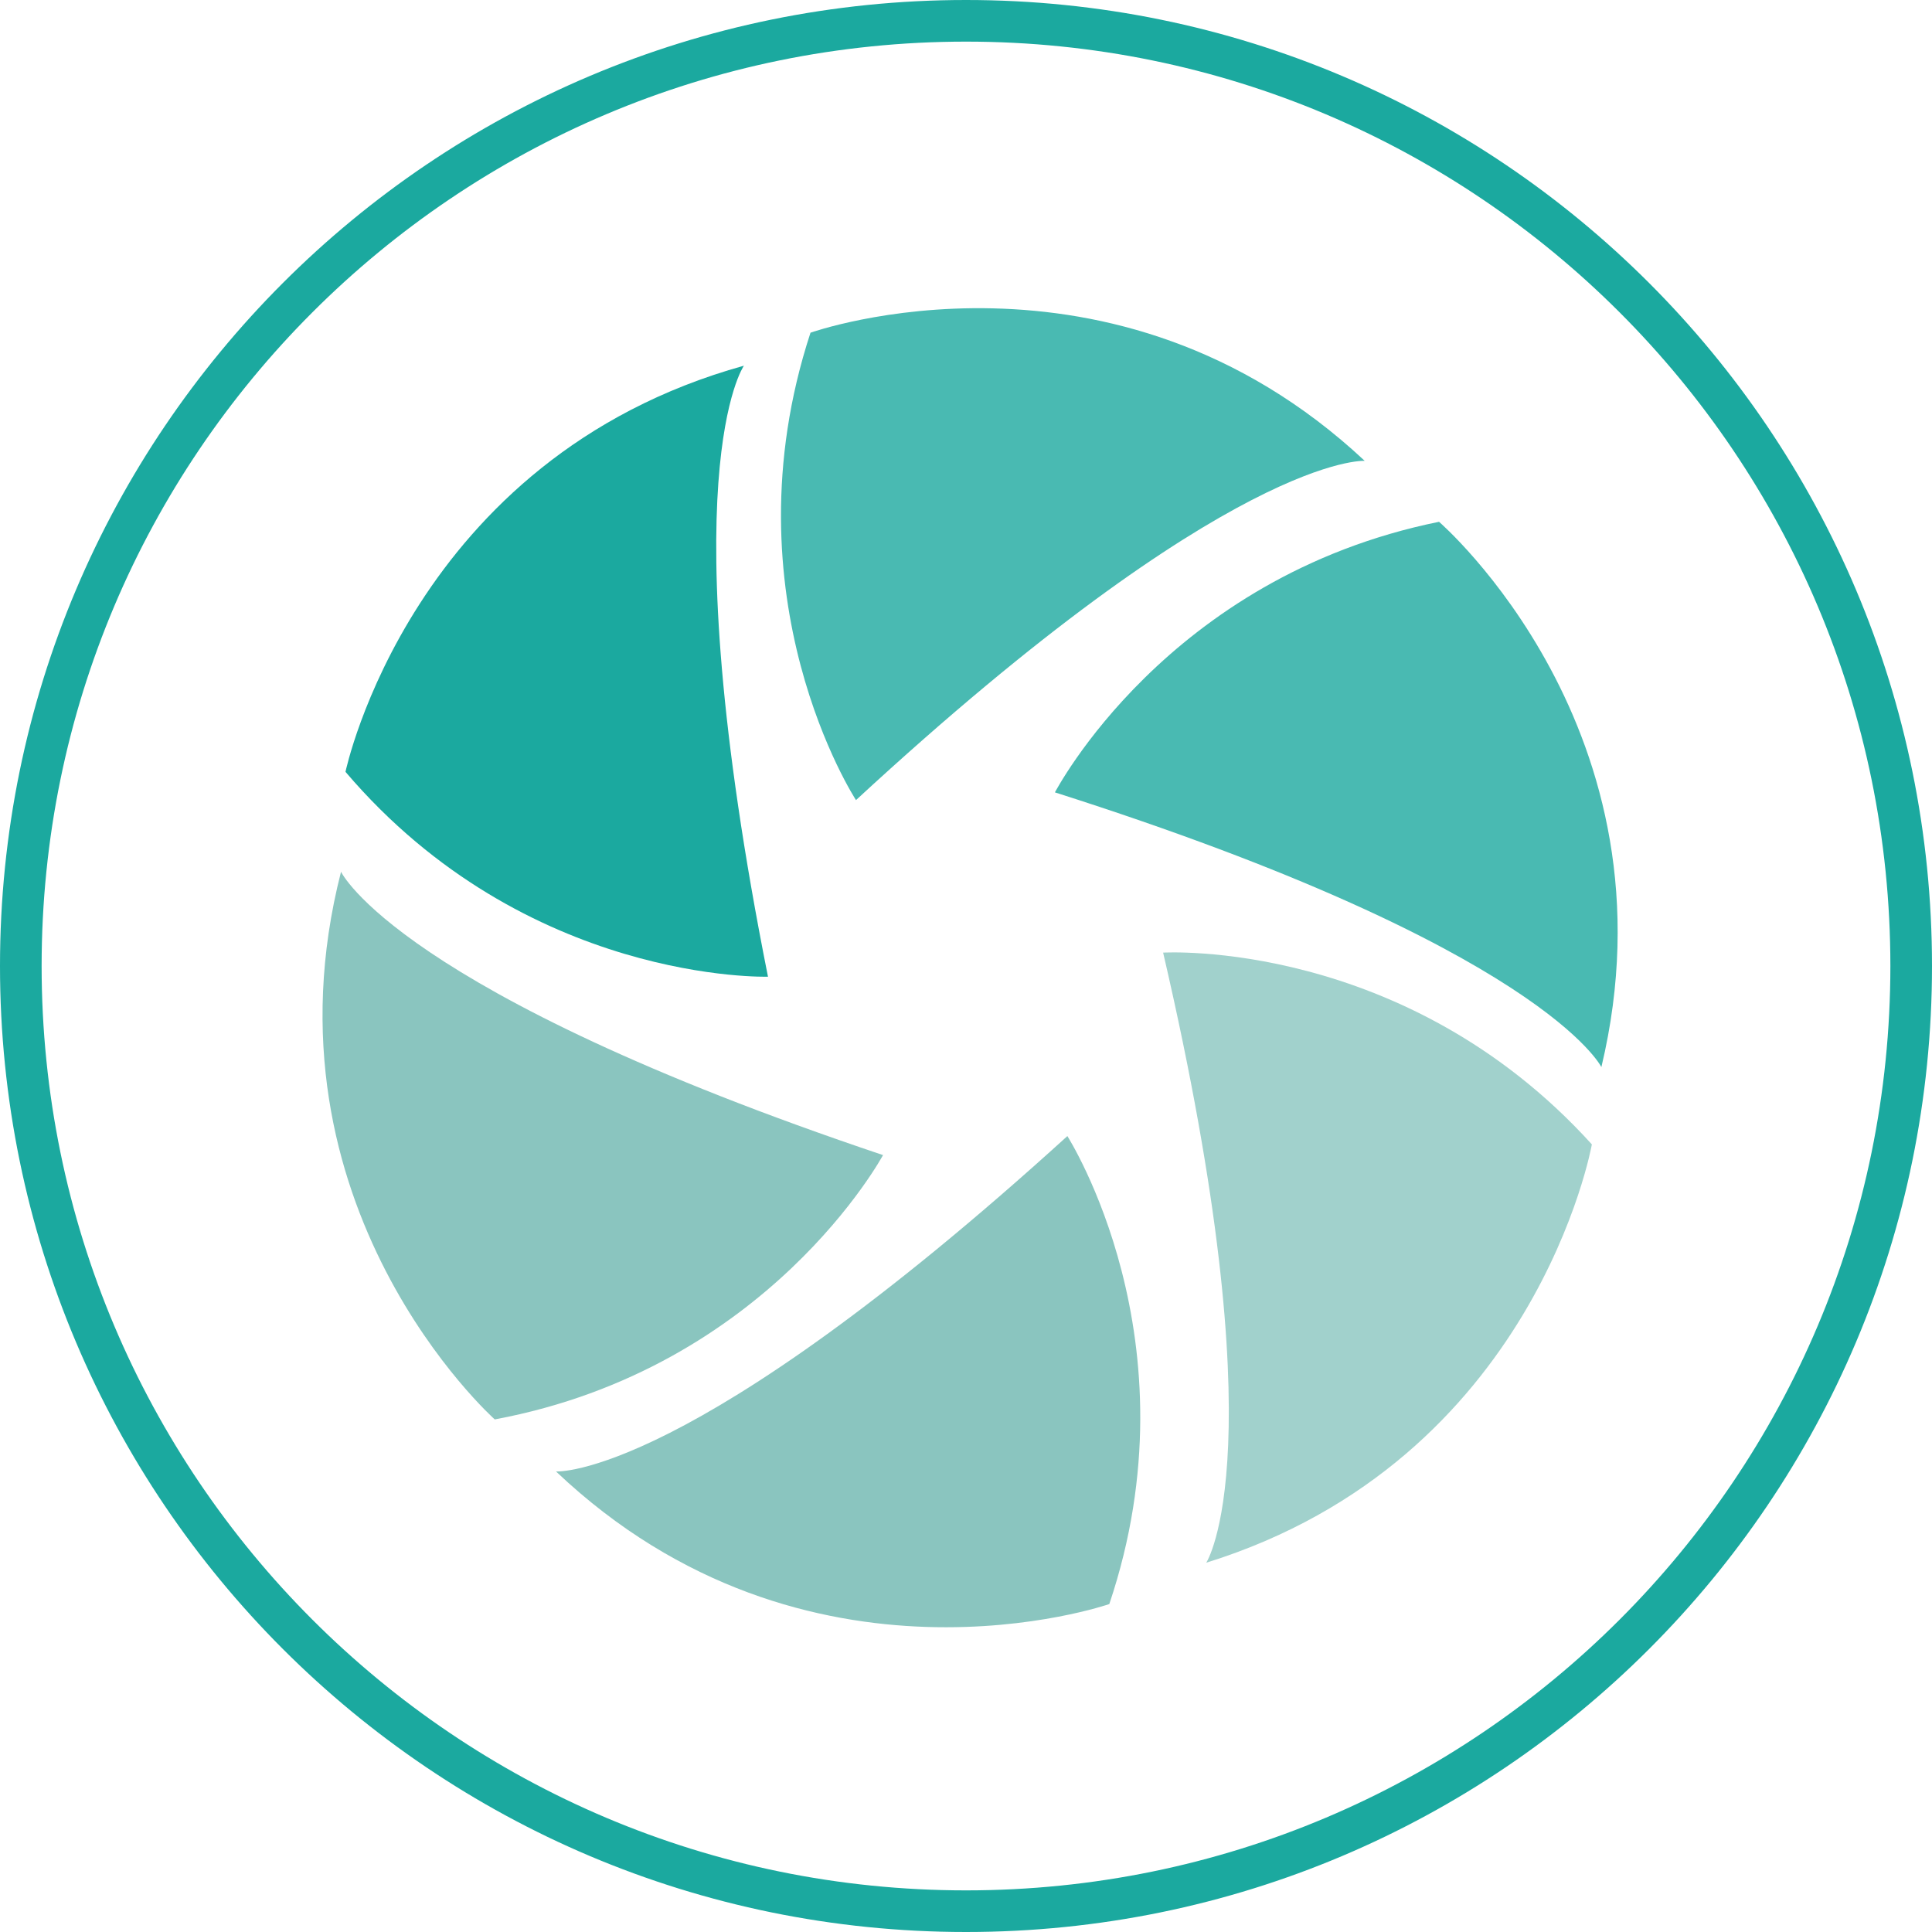
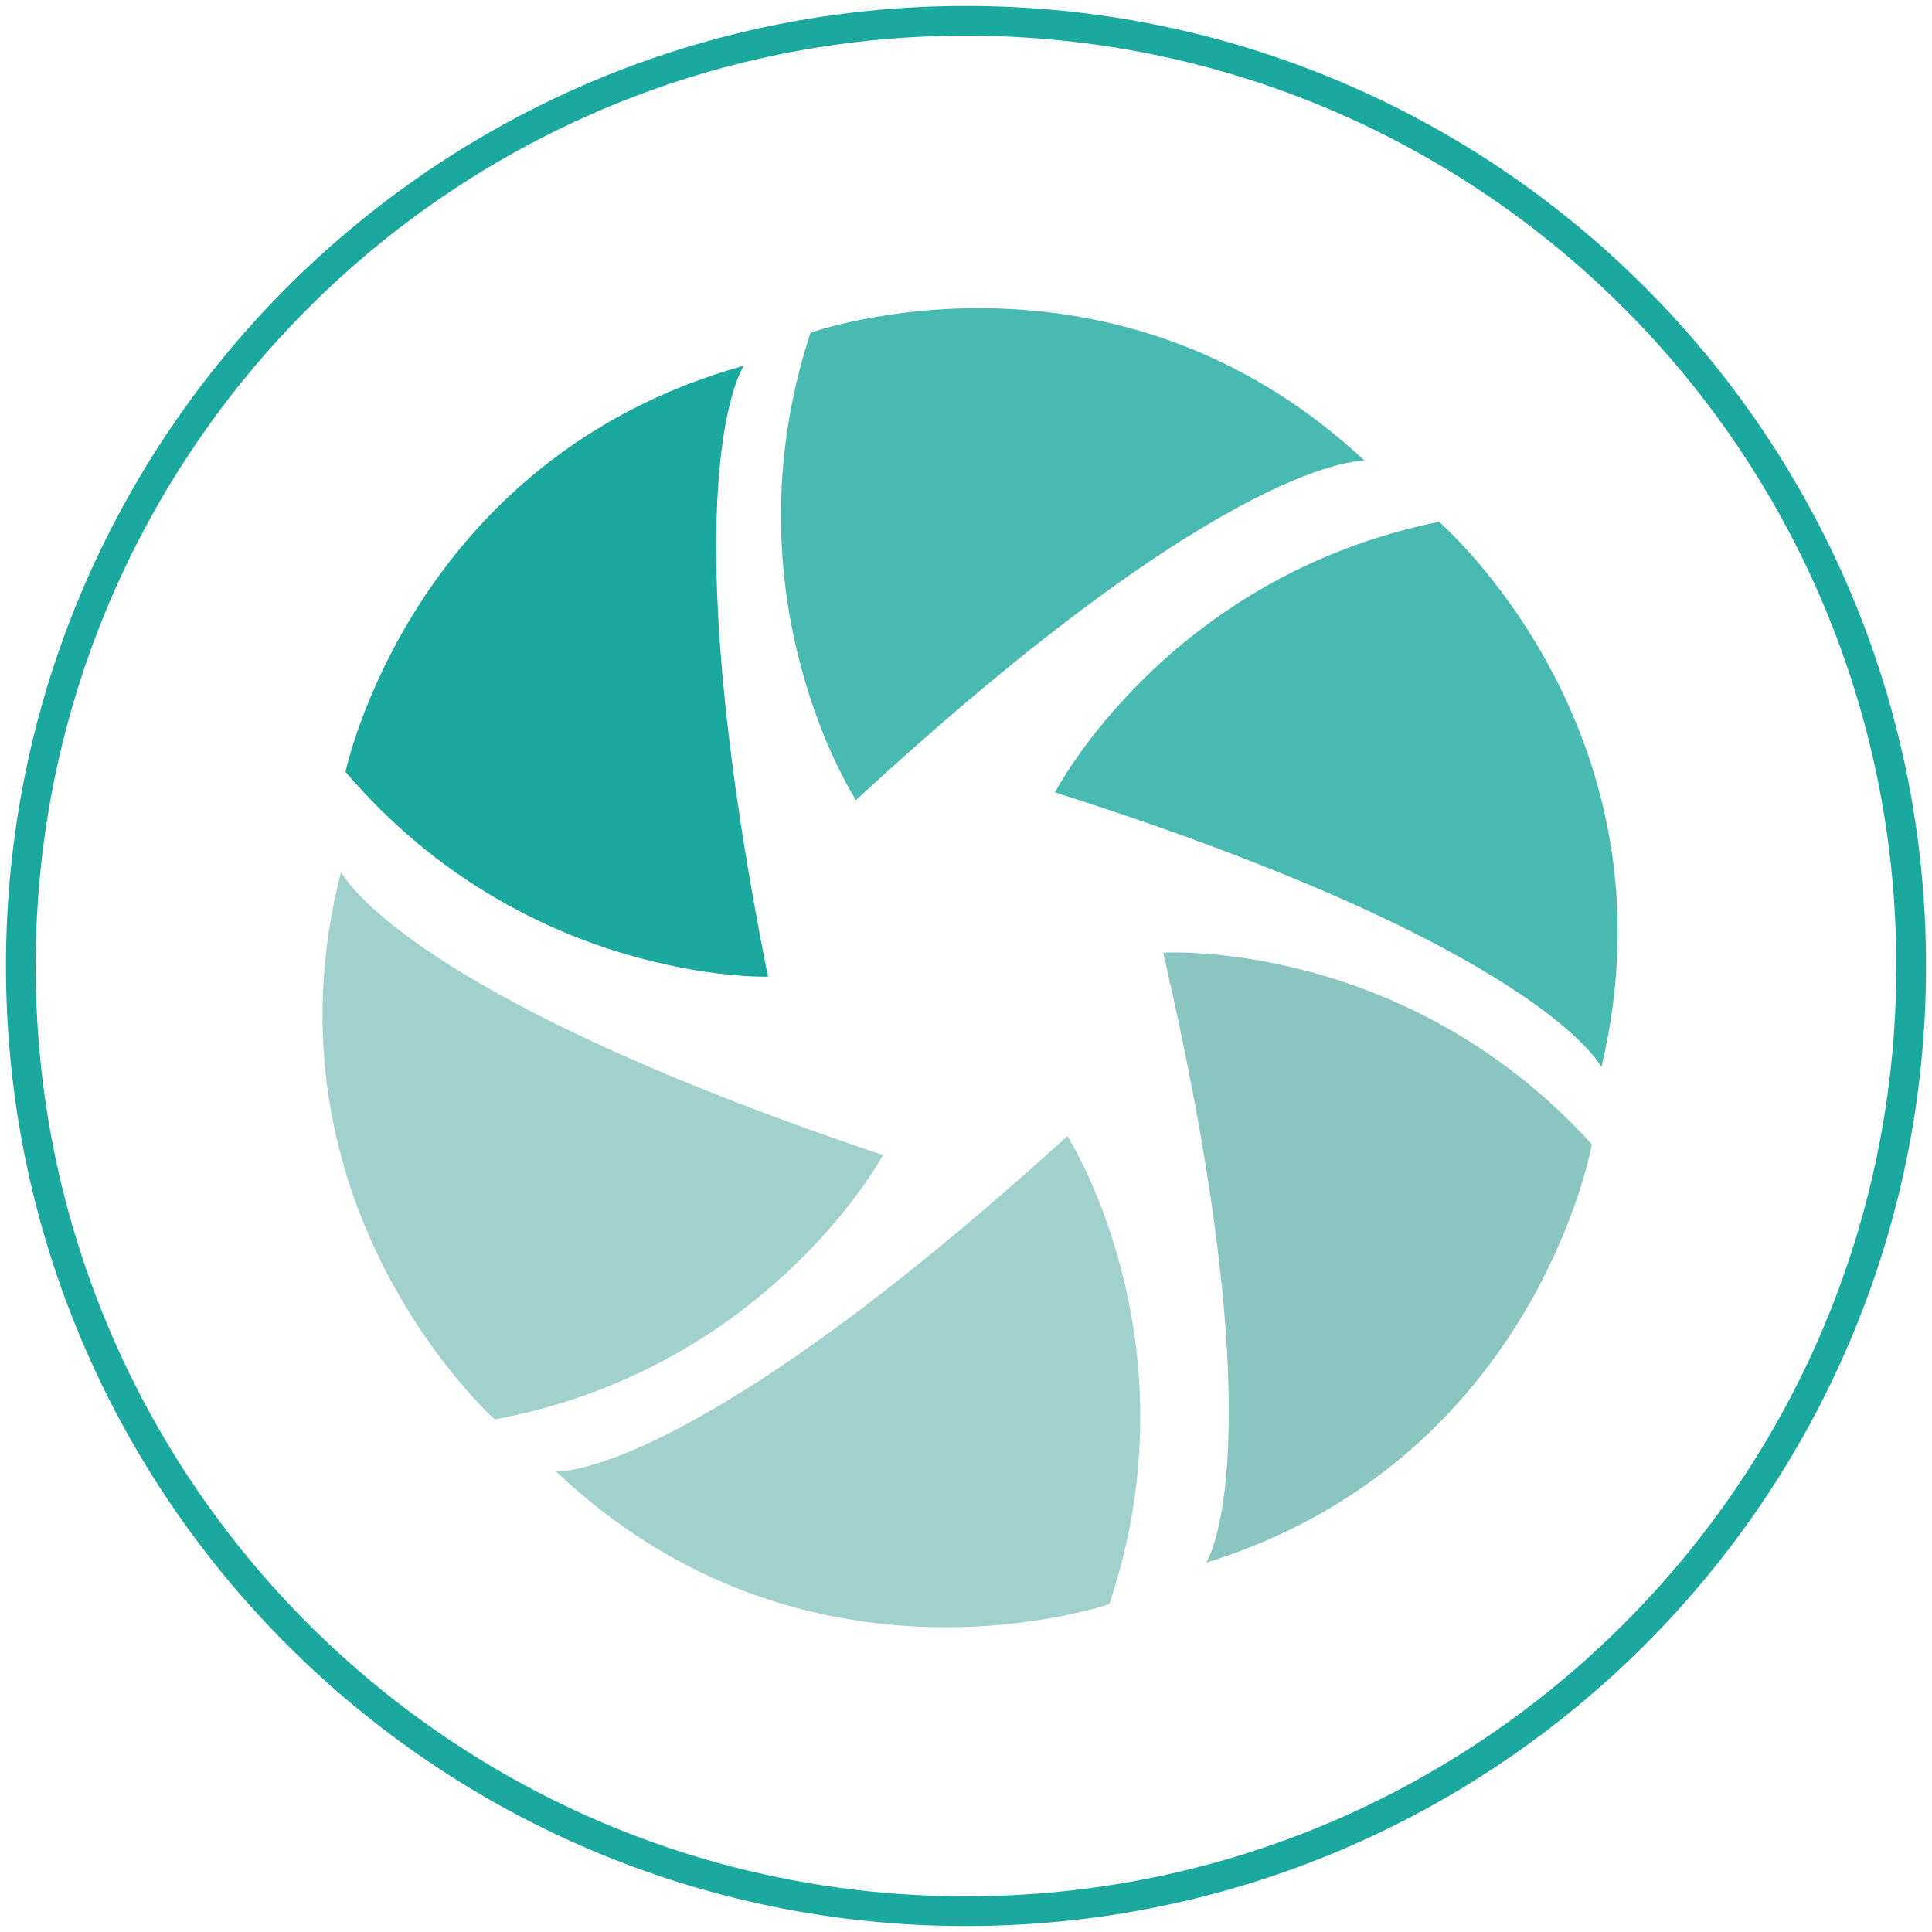
- <svg xmlns="http://www.w3.org/2000/svg" id="Layer_1" width="649.8" height="649.8" viewBox="0 0 649.8 649.8">
-   <style>
-     .st0{fill:none;stroke:#1BA99F;stroke-width:14;stroke-miterlimit:10;} .st1{fill:#49BAB2;} .st2{fill:#A1D1CC;} .st3{fill:#8AC5BF;} .st4{fill:#1BA99F;}
-   </style>
-   <circle cx="324.9" cy="324.9" r="317.9" class="st0" />
-   <path d="M272.6 111.9S374.2 75.7 459 155c0 0-44.5-2.8-171.1 114.1 0 0-44.5-68.1-15.3-157.2zM484 175.5s81.6 70.4 54.6 183.4c0 0-19.6-40.1-183.8-92.4.1 0 37.4-72.4 129.2-91z" class="st1" />
-   <path d="M535.4 384.9s-18.8 106.2-129.7 140.7c0 0 24.5-37.3-14.5-205.2 0 0 81.3-4.9 144.2 64.5z" class="st2" />
-   <path d="M373.1 539.5S271.3 574.9 187 494.9c0 0 44.5 3.1 172-112.8 0 .1 44 68.6 14.1 157.4zm-206.7-62.1s-80.5-71.7-51.7-184.2c0 0 18.9 40.4 182.3 95.3 0-.1-38.4 71.7-130.6 88.9z" class="st3" />
-   <path d="M116.2 259.6s22.1-105.5 134-136.6c0 0-25.6 36.5 8.1 205.5.1 0-81.3 2.5-142.1-68.9z" class="st4" />
+ <svg xmlns="http://www.w3.org/2000/svg" width="649.8" height="649.8" viewBox="-38 36.2 649.8 649.8">
+   <circle cx="286.9" cy="361.1" r="317.9" fill="none" stroke="#1BA99F" stroke-width="10" stroke-miterlimit="10" />
+   <path fill="#49BAB2" d="M234.6 148.1s101.6-36.2 186.4 43.1c0 0-44.5-2.8-171.1 114.1 0 0-44.5-68.1-15.3-157.2zM446 211.7s81.6 70.4 54.6 183.4c0 0-19.6-40.1-183.8-92.4.1 0 37.4-72.4 129.2-91z" />
+   <path fill="#8AC5BF" d="M497.4 421.1s-18.8 106.2-129.7 140.7c0 0 24.5-37.3-14.5-205.2 0 0 81.3-4.9 144.2 64.5z" />
+   <path fill="#A1D1CC" d="M335.1 575.7S233.3 611.1 149 531.1c0 0 44.5 3.1 172-112.8 0 .1 44 68.6 14.1 157.4zm-206.7-62.1s-80.5-71.7-51.7-184.2c0 0 18.9 40.4 182.3 95.3 0-.1-38.4 71.7-130.6 88.9z" />
+   <path fill="#1BA99F" d="M78.2 295.8s22.1-105.5 134-136.6c0 0-25.6 36.5 8.1 205.5.1 0-81.3 2.5-142.1-68.9z" />
</svg>
